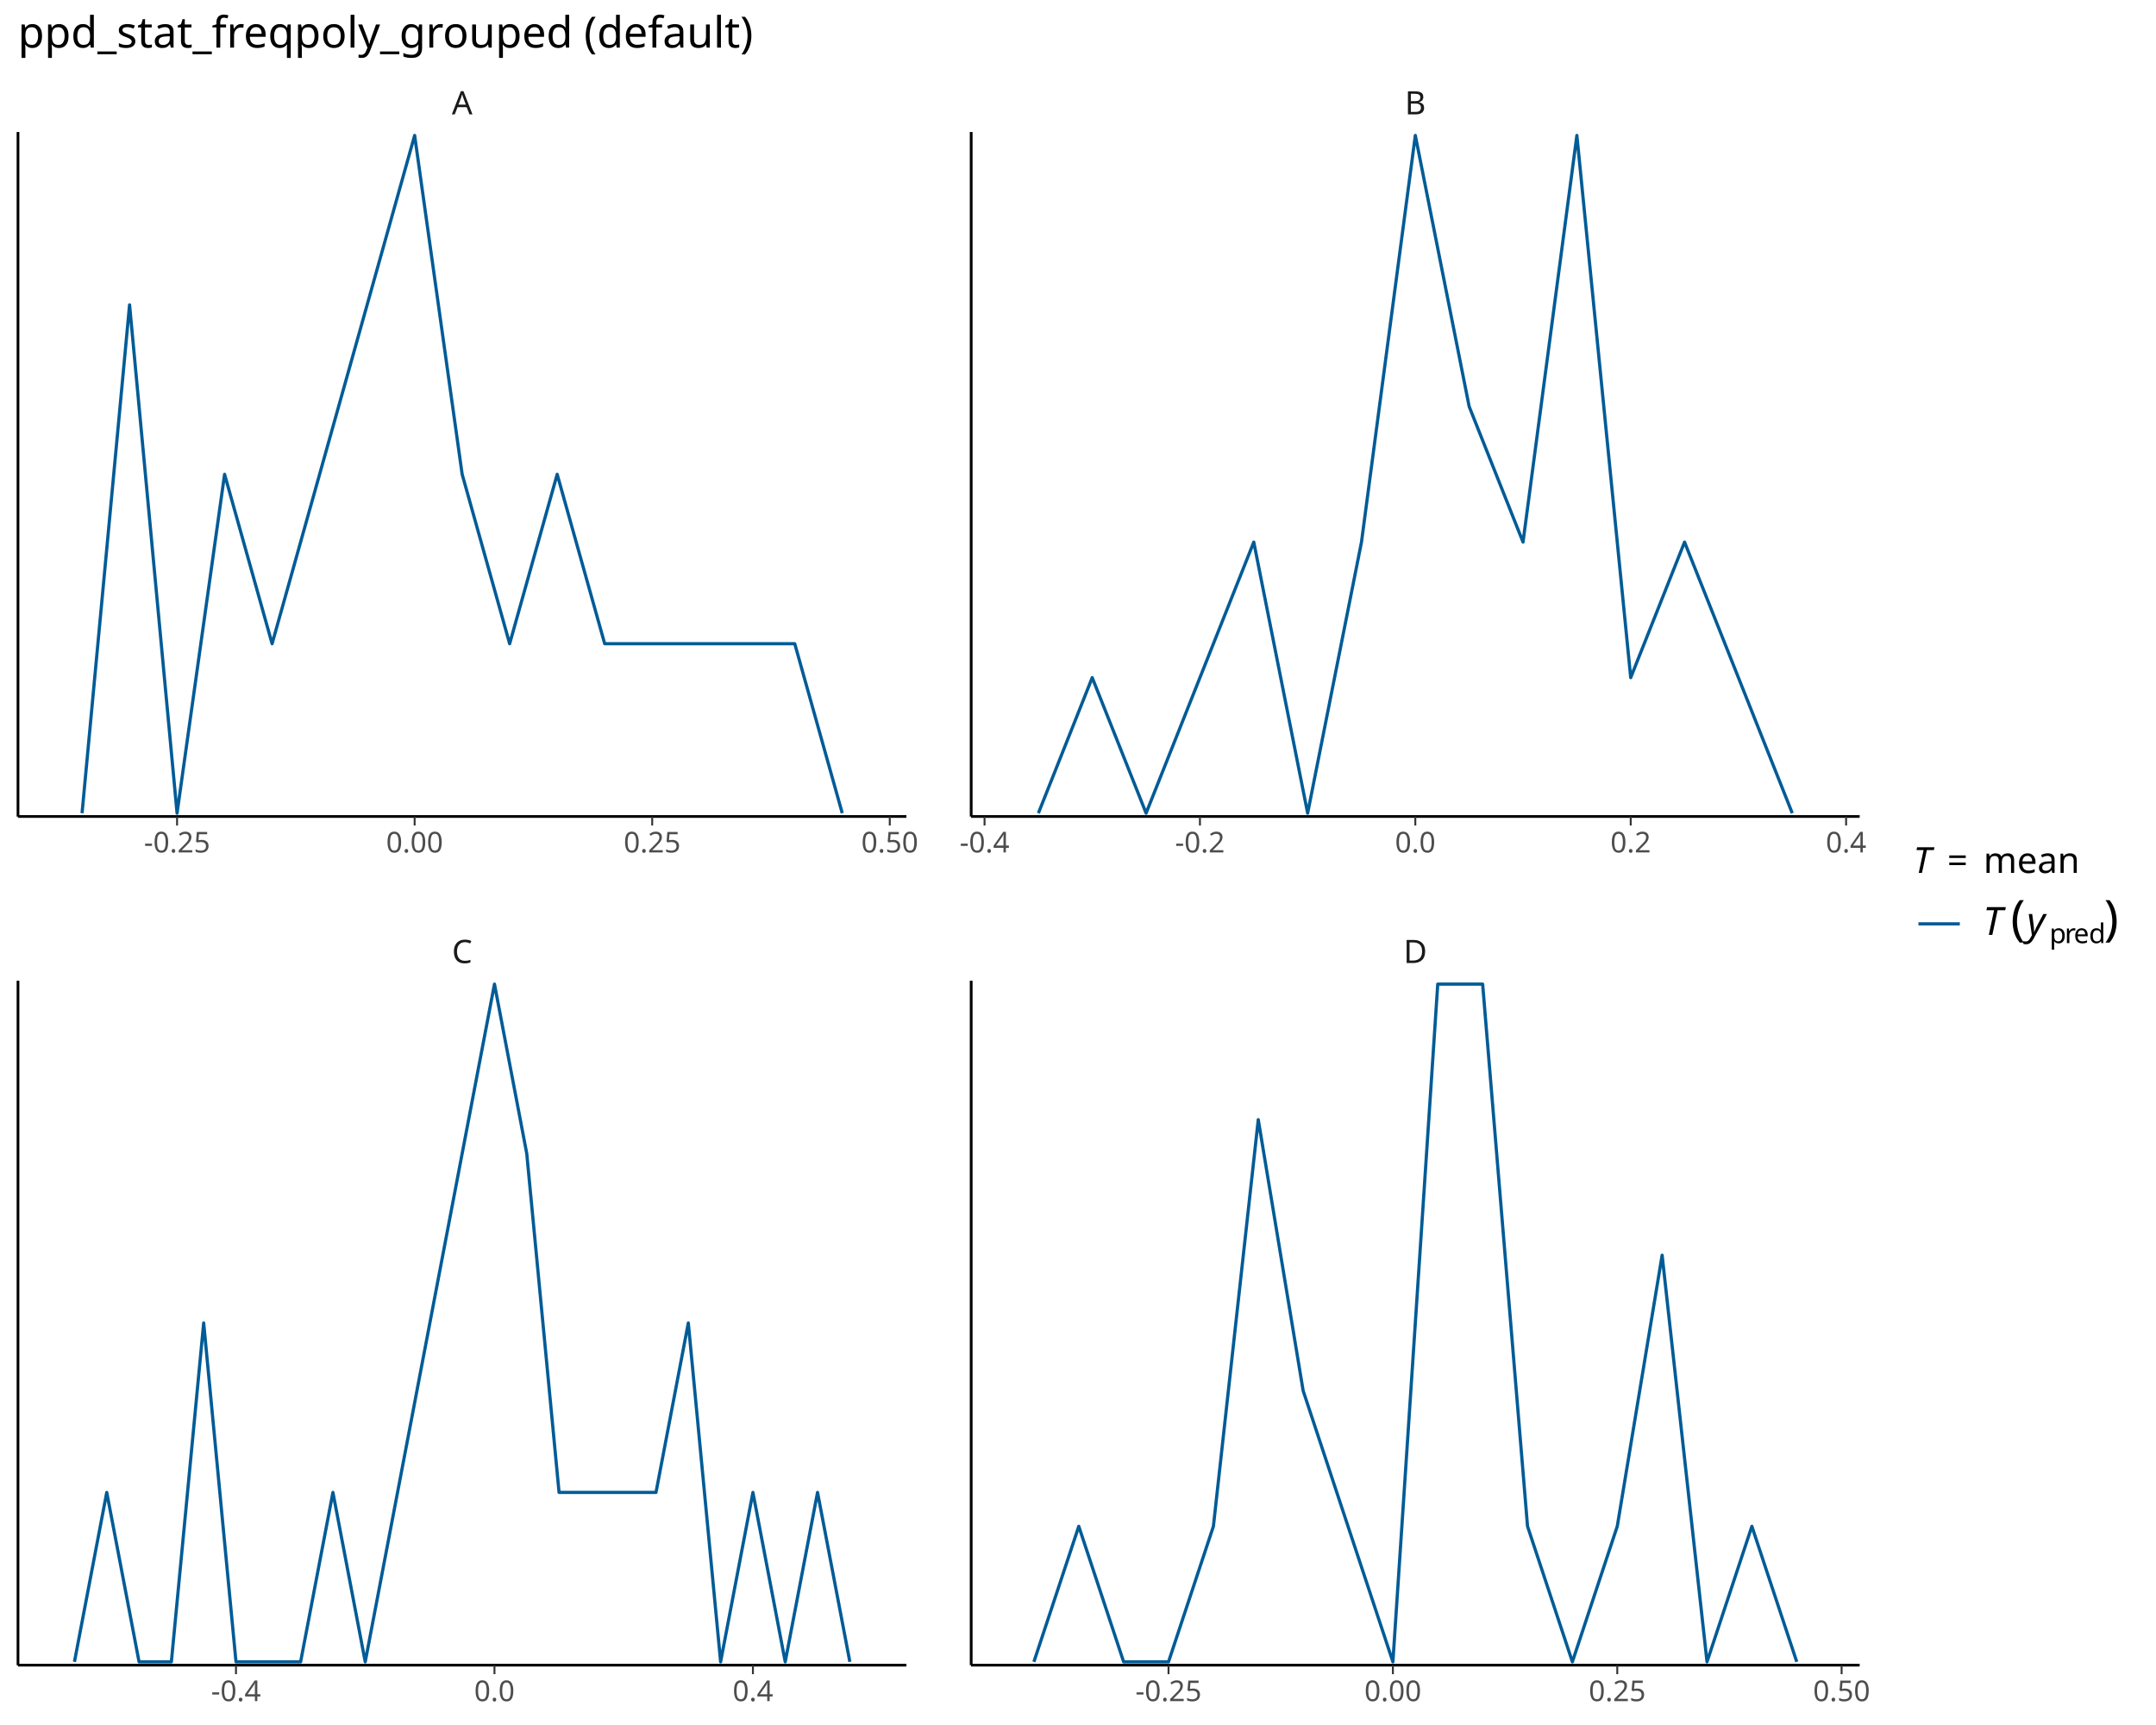
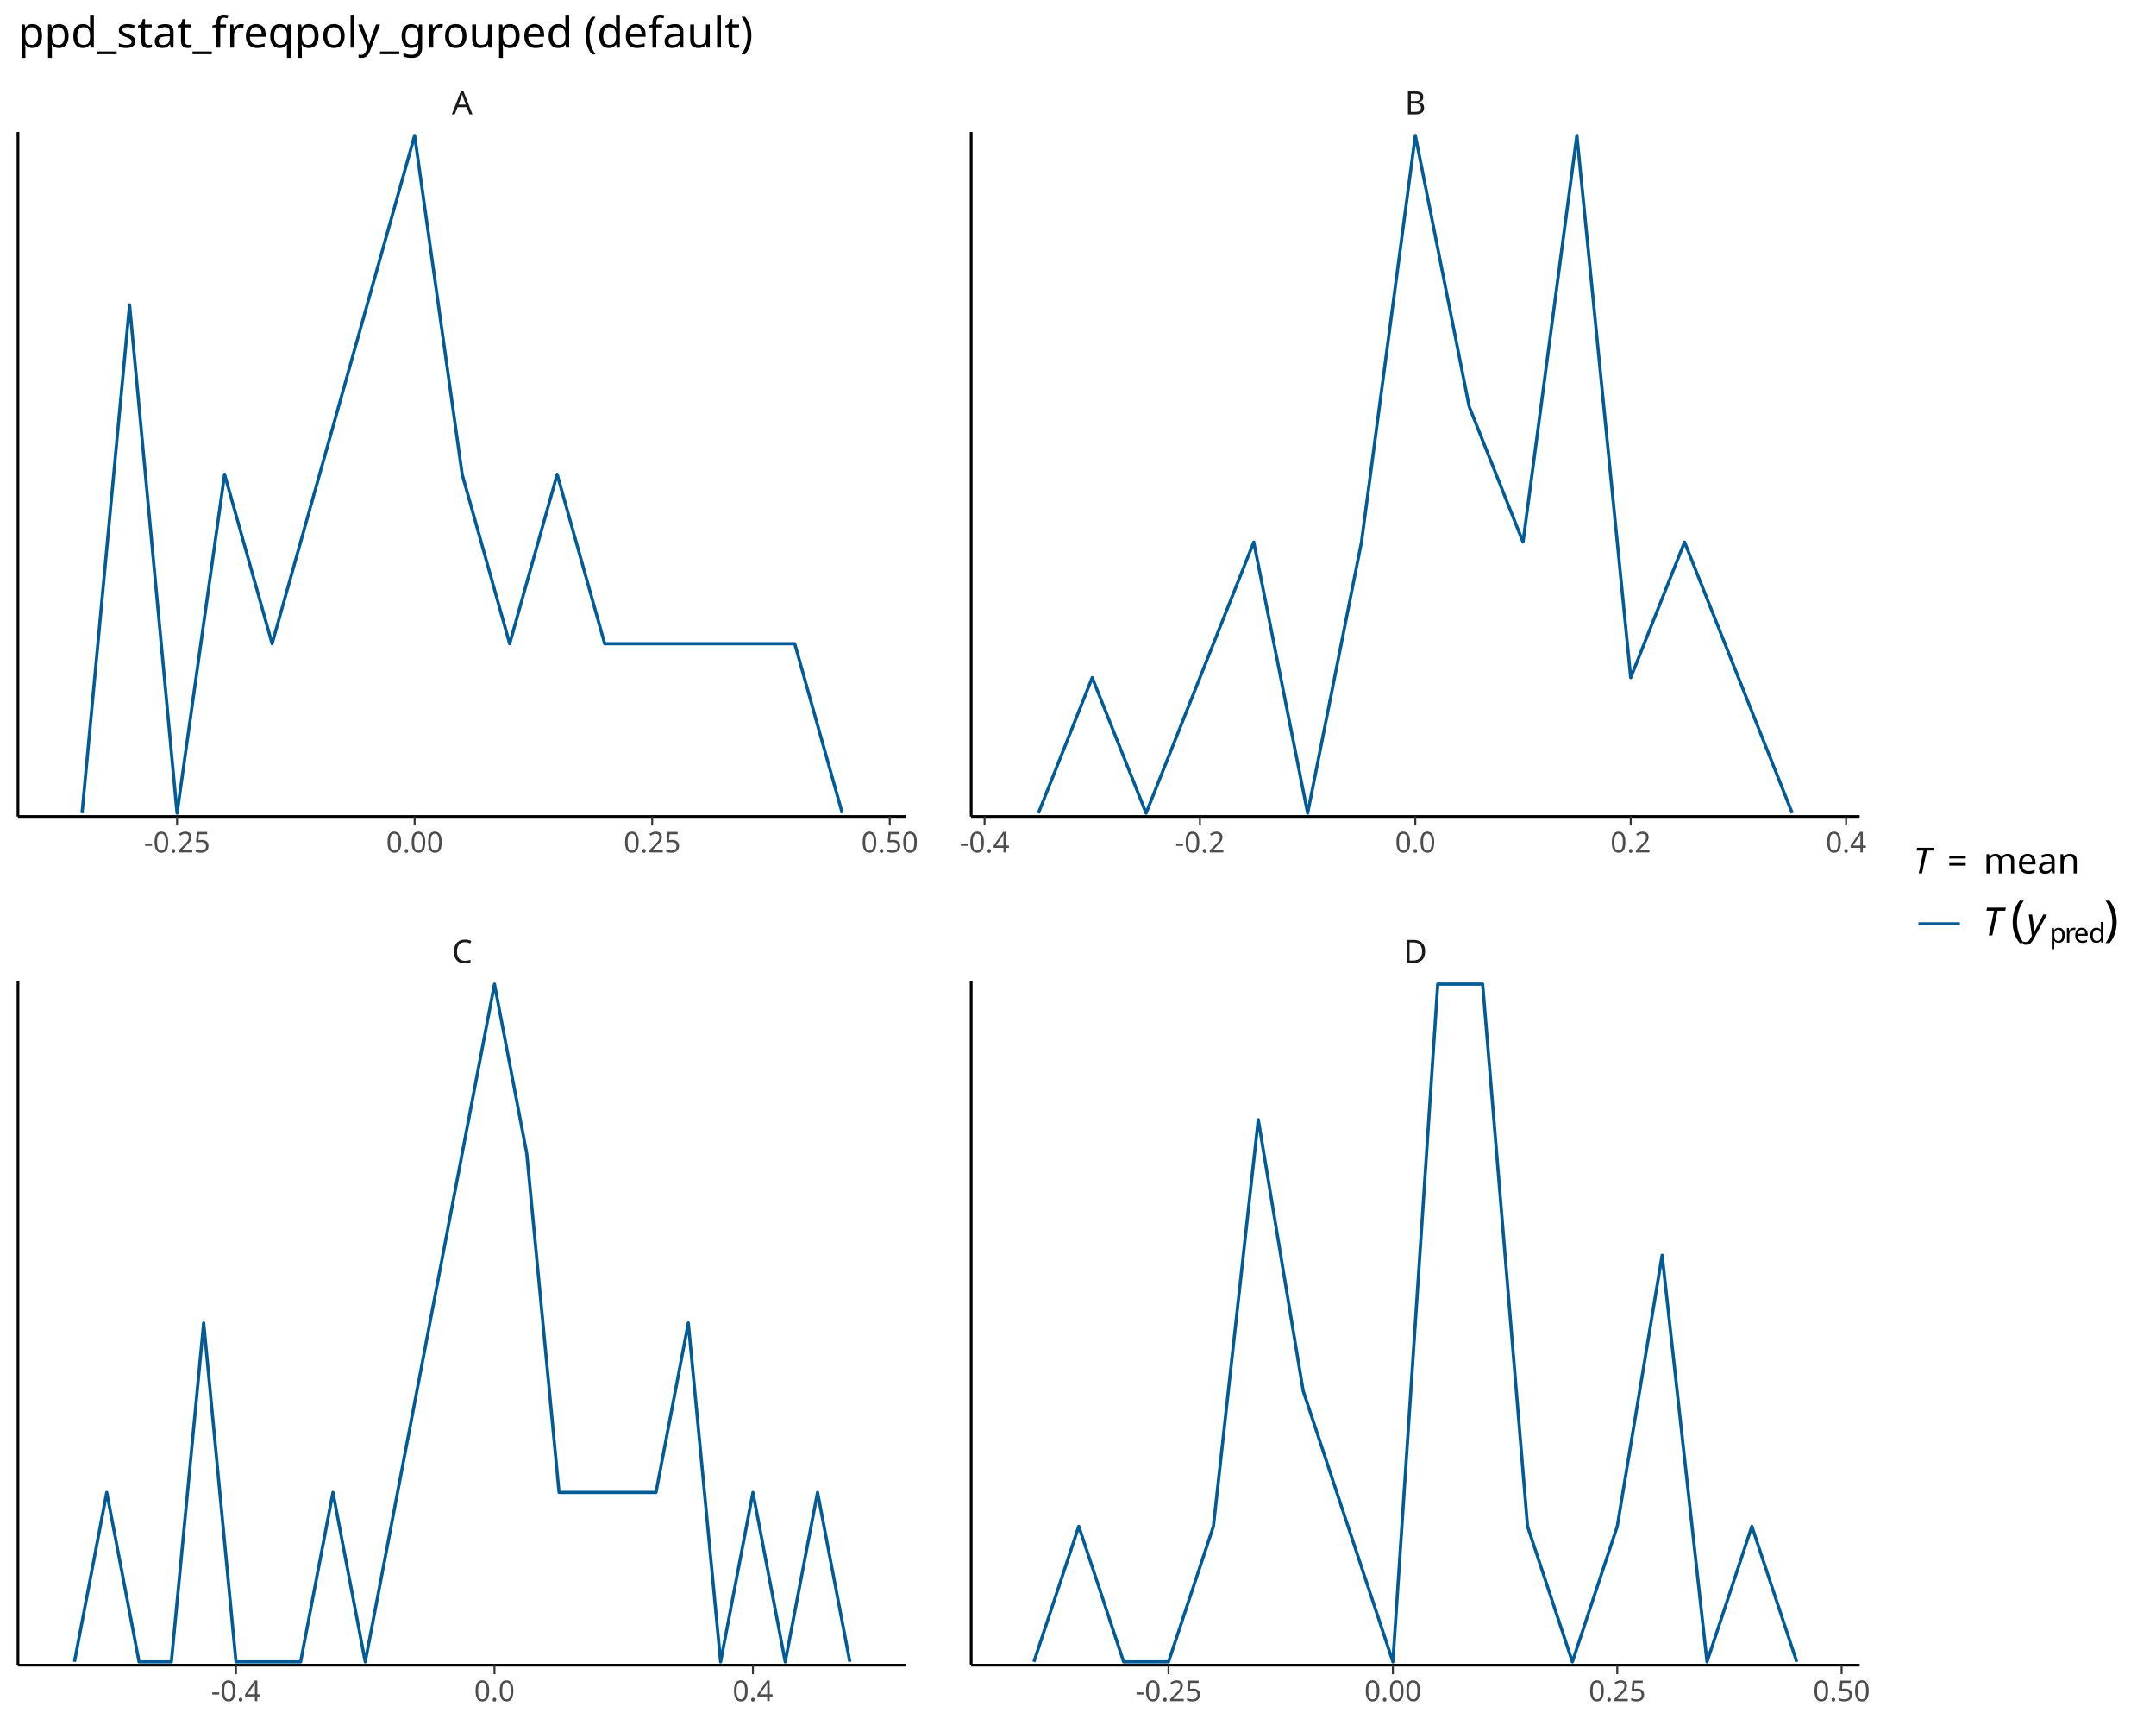
<svg xmlns="http://www.w3.org/2000/svg" class="svglite" data-engine-version="2.0" width="720.00pt" height="576.00pt" viewBox="0 0 720.00 576.00">
  <defs>
    <style type="text/css">
    .svglite line, .svglite polyline, .svglite polygon, .svglite path, .svglite rect, .svglite circle {
      fill: none;
      stroke: #000000;
      stroke-linecap: round;
      stroke-linejoin: round;
      stroke-miterlimit: 10.00;
    }
  </style>
  </defs>
  <rect width="100%" height="100%" style="stroke: none; fill: #FFFFFF;" />
  <defs>
    <clipPath id="cpMC4wMHw3MjAuMDB8MC4wMHw1NzYuMDA=">
      <rect x="0.00" y="0.00" width="720.00" height="576.00" />
    </clipPath>
  </defs>
  <g clip-path="url(#cpMC4wMHw3MjAuMDB8MC4wMHw1NzYuMDA=)">
</g>
  <defs>
    <clipPath id="cpNS45OHwzMDIuNjl8NDQuMDl8MjcyLjY2">
      <rect x="5.98" y="44.09" width="296.72" height="228.57" />
    </clipPath>
  </defs>
  <g clip-path="url(#cpNS45OHwzMDIuNjl8NDQuMDl8MjcyLjY2)">
    <polyline points="27.40,271.53 43.27,101.80 59.13,271.53 75.00,158.38 90.87,214.95 106.73,158.38 122.60,101.80 138.47,45.22 154.34,158.38 170.20,214.95 186.07,158.38 201.94,214.95 217.80,214.95 233.67,214.95 249.54,214.95 265.41,214.95 281.27,271.53 " style="stroke-width: 1.07; stroke: #005B96; stroke-linecap: butt;" />
    <line x1="5.98" y1="272.66" x2="302.69" y2="272.66" style="stroke-width: 0.85; stroke-linecap: butt;" />
    <line x1="5.98" y1="272.66" x2="5.98" y2="44.09" style="stroke-width: 0.85; stroke-linecap: butt;" />
  </g>
  <g clip-path="url(#cpMC4wMHw3MjAuMDB8MC4wMHw1NzYuMDA=)">
</g>
  <defs>
    <clipPath id="cpNS45OHwzMDIuNjl8MzI3LjQ4fDU1Ni4wNA==">
      <rect x="5.98" y="327.48" width="296.72" height="228.57" />
    </clipPath>
  </defs>
  <g clip-path="url(#cpNS45OHwzMDIuNjl8MzI3LjQ4fDU1Ni4wNA==)">
    <polyline points="24.86,554.91 35.65,498.34 46.44,554.91 57.23,554.91 68.02,441.76 78.81,554.91 89.60,554.91 100.39,554.91 111.18,498.34 121.97,554.91 132.76,498.34 143.55,441.76 154.34,385.18 165.13,328.61 175.91,385.18 186.70,498.34 197.49,498.34 208.28,498.34 219.07,498.34 229.86,441.76 240.65,554.91 251.44,498.34 262.23,554.91 273.02,498.34 283.81,554.91 " style="stroke-width: 1.07; stroke: #005B96; stroke-linecap: butt;" />
    <line x1="5.98" y1="556.04" x2="302.69" y2="556.04" style="stroke-width: 0.85; stroke-linecap: butt;" />
    <line x1="5.98" y1="556.04" x2="5.98" y2="327.48" style="stroke-width: 0.85; stroke-linecap: butt;" />
  </g>
  <g clip-path="url(#cpMC4wMHw3MjAuMDB8MC4wMHw1NzYuMDA=)">
</g>
  <defs>
    <clipPath id="cpMzI0LjI5fDYyMS4wMXw0NC4wOXwyNzIuNjY=">
      <rect x="324.29" y="44.09" width="296.72" height="228.57" />
    </clipPath>
  </defs>
  <g clip-path="url(#cpMzI0LjI5fDYyMS4wMXw0NC4wOXwyNzIuNjY=)">
    <polyline points="346.77,271.53 364.75,226.27 382.74,271.53 400.72,226.27 418.70,181.01 436.69,271.53 454.67,181.01 472.65,45.22 490.63,135.75 508.62,181.01 526.60,45.22 544.58,226.27 562.56,181.01 580.55,226.27 598.53,271.53 " style="stroke-width: 1.07; stroke: #005B96; stroke-linecap: butt;" />
    <line x1="324.29" y1="272.66" x2="621.01" y2="272.66" style="stroke-width: 0.85; stroke-linecap: butt;" />
    <line x1="324.29" y1="272.66" x2="324.29" y2="44.09" style="stroke-width: 0.85; stroke-linecap: butt;" />
  </g>
  <g clip-path="url(#cpMC4wMHw3MjAuMDB8MC4wMHw1NzYuMDA=)">
</g>
  <defs>
    <clipPath id="cpMzI0LjI5fDYyMS4wMXwzMjcuNDh8NTU2LjA0">
      <rect x="324.29" y="327.48" width="296.72" height="228.57" />
    </clipPath>
  </defs>
  <g clip-path="url(#cpMzI0LjI5fDYyMS4wMXwzMjcuNDh8NTU2LjA0)">
    <polyline points="345.27,554.91 360.26,509.65 375.24,554.91 390.23,554.91 405.22,509.65 420.20,373.87 435.19,464.39 450.17,509.65 465.16,554.91 480.14,328.61 495.13,328.61 510.12,509.65 525.10,554.91 540.09,509.65 555.07,419.13 570.06,554.91 585.04,509.65 600.03,554.91 " style="stroke-width: 1.07; stroke: #005B96; stroke-linecap: butt;" />
    <line x1="324.29" y1="556.04" x2="621.01" y2="556.04" style="stroke-width: 0.85; stroke-linecap: butt;" />
    <line x1="324.29" y1="556.04" x2="324.29" y2="327.48" style="stroke-width: 0.85; stroke-linecap: butt;" />
  </g>
  <g clip-path="url(#cpMC4wMHw3MjAuMDB8MC4wMHw1NzYuMDA=)">
</g>
  <defs>
    <clipPath id="cpNS45OHwzMDIuNjl8MzA4LjI0fDMyNy40OA==">
      <rect x="5.98" y="308.24" width="296.72" height="19.24" />
    </clipPath>
  </defs>
  <g clip-path="url(#cpNS45OHwzMDIuNjl8MzA4LjI0fDMyNy40OA==)">
    <text x="154.34" y="321.57" text-anchor="middle" style="font-size: 10.80px; fill: #1A1A1A; font-family: sans;" textLength="7.80px" lengthAdjust="spacingAndGlyphs">C</text>
  </g>
  <g clip-path="url(#cpMC4wMHw3MjAuMDB8MC4wMHw1NzYuMDA=)">
</g>
  <defs>
    <clipPath id="cpMzI0LjI5fDYyMS4wMXwzMDguMjR8MzI3LjQ4">
      <rect x="324.29" y="308.24" width="296.72" height="19.24" />
    </clipPath>
  </defs>
  <g clip-path="url(#cpMzI0LjI5fDYyMS4wMXwzMDguMjR8MzI3LjQ4)">
    <text x="472.65" y="321.57" text-anchor="middle" style="font-size: 10.80px; fill: #1A1A1A; font-family: sans;" textLength="7.80px" lengthAdjust="spacingAndGlyphs">D</text>
  </g>
  <g clip-path="url(#cpMC4wMHw3MjAuMDB8MC4wMHw1NzYuMDA=)">
</g>
  <defs>
    <clipPath id="cpNS45OHwzMDIuNjl8MjQuODV8NDQuMDk=">
      <rect x="5.98" y="24.85" width="296.72" height="19.24" />
    </clipPath>
  </defs>
  <g clip-path="url(#cpNS45OHwzMDIuNjl8MjQuODV8NDQuMDk=)">
    <text x="154.34" y="38.19" text-anchor="middle" style="font-size: 10.80px; fill: #1A1A1A; font-family: sans;" textLength="7.21px" lengthAdjust="spacingAndGlyphs">A</text>
  </g>
  <g clip-path="url(#cpMC4wMHw3MjAuMDB8MC4wMHw1NzYuMDA=)">
</g>
  <defs>
    <clipPath id="cpMzI0LjI5fDYyMS4wMXwyNC44NXw0NC4wOQ==">
      <rect x="324.29" y="24.85" width="296.72" height="19.24" />
    </clipPath>
  </defs>
  <g clip-path="url(#cpMzI0LjI5fDYyMS4wMXwyNC44NXw0NC4wOQ==)">
    <text x="472.65" y="38.19" text-anchor="middle" style="font-size: 10.80px; fill: #1A1A1A; font-family: sans;" textLength="7.21px" lengthAdjust="spacingAndGlyphs">B</text>
  </g>
  <g clip-path="url(#cpMC4wMHw3MjAuMDB8MC4wMHw1NzYuMDA=)">
    <polyline points="5.98,556.04 302.69,556.04 " style="stroke-width: 0.85; stroke-linecap: butt;" />
    <polyline points="78.81,559.03 78.81,556.04 " style="stroke-width: 0.64; stroke: #333333; stroke-linecap: butt;" />
    <polyline points="165.13,559.03 165.13,556.04 " style="stroke-width: 0.64; stroke: #333333; stroke-linecap: butt;" />
    <polyline points="251.44,559.03 251.44,556.04 " style="stroke-width: 0.64; stroke: #333333; stroke-linecap: butt;" />
    <text x="78.81" y="568.03" text-anchor="middle" style="font-size: 9.60px; fill: #4D4D4D; font-family: sans;" textLength="16.54px" lengthAdjust="spacingAndGlyphs">-0.4</text>
    <text x="165.13" y="568.03" text-anchor="middle" style="font-size: 9.60px; fill: #4D4D4D; font-family: sans;" textLength="13.35px" lengthAdjust="spacingAndGlyphs">0.0</text>
    <text x="251.44" y="568.03" text-anchor="middle" style="font-size: 9.60px; fill: #4D4D4D; font-family: sans;" textLength="13.35px" lengthAdjust="spacingAndGlyphs">0.4</text>
    <polyline points="324.29,556.04 621.01,556.04 " style="stroke-width: 0.85; stroke-linecap: butt;" />
    <polyline points="390.23,559.03 390.23,556.04 " style="stroke-width: 0.64; stroke: #333333; stroke-linecap: butt;" />
    <polyline points="465.16,559.03 465.16,556.04 " style="stroke-width: 0.64; stroke: #333333; stroke-linecap: butt;" />
    <polyline points="540.09,559.03 540.09,556.04 " style="stroke-width: 0.64; stroke: #333333; stroke-linecap: butt;" />
    <polyline points="615.01,559.03 615.01,556.04 " style="stroke-width: 0.64; stroke: #333333; stroke-linecap: butt;" />
    <text x="390.23" y="568.03" text-anchor="middle" style="font-size: 9.60px; fill: #4D4D4D; font-family: sans;" textLength="21.88px" lengthAdjust="spacingAndGlyphs">-0.25</text>
    <text x="465.16" y="568.03" text-anchor="middle" style="font-size: 9.60px; fill: #4D4D4D; font-family: sans;" textLength="18.69px" lengthAdjust="spacingAndGlyphs">0.00</text>
    <text x="540.09" y="568.03" text-anchor="middle" style="font-size: 9.60px; fill: #4D4D4D; font-family: sans;" textLength="18.69px" lengthAdjust="spacingAndGlyphs">0.25</text>
    <text x="615.01" y="568.03" text-anchor="middle" style="font-size: 9.60px; fill: #4D4D4D; font-family: sans;" textLength="18.69px" lengthAdjust="spacingAndGlyphs">0.50</text>
    <polyline points="5.98,272.66 302.69,272.66 " style="stroke-width: 0.85; stroke-linecap: butt;" />
    <polyline points="59.13,275.65 59.13,272.66 " style="stroke-width: 0.64; stroke: #333333; stroke-linecap: butt;" />
    <polyline points="138.47,275.65 138.47,272.66 " style="stroke-width: 0.64; stroke: #333333; stroke-linecap: butt;" />
    <polyline points="217.80,275.65 217.80,272.66 " style="stroke-width: 0.64; stroke: #333333; stroke-linecap: butt;" />
    <polyline points="297.14,275.65 297.14,272.66 " style="stroke-width: 0.64; stroke: #333333; stroke-linecap: butt;" />
    <text x="59.13" y="284.65" text-anchor="middle" style="font-size: 9.60px; fill: #4D4D4D; font-family: sans;" textLength="21.88px" lengthAdjust="spacingAndGlyphs">-0.25</text>
    <text x="138.47" y="284.65" text-anchor="middle" style="font-size: 9.60px; fill: #4D4D4D; font-family: sans;" textLength="18.69px" lengthAdjust="spacingAndGlyphs">0.00</text>
    <text x="217.80" y="284.65" text-anchor="middle" style="font-size: 9.60px; fill: #4D4D4D; font-family: sans;" textLength="18.69px" lengthAdjust="spacingAndGlyphs">0.25</text>
    <text x="297.14" y="284.65" text-anchor="middle" style="font-size: 9.60px; fill: #4D4D4D; font-family: sans;" textLength="18.69px" lengthAdjust="spacingAndGlyphs">0.50</text>
    <polyline points="324.29,272.66 621.01,272.66 " style="stroke-width: 0.85; stroke-linecap: butt;" />
    <polyline points="328.79,275.65 328.79,272.66 " style="stroke-width: 0.64; stroke: #333333; stroke-linecap: butt;" />
    <polyline points="400.72,275.65 400.72,272.66 " style="stroke-width: 0.64; stroke: #333333; stroke-linecap: butt;" />
    <polyline points="472.65,275.65 472.65,272.66 " style="stroke-width: 0.64; stroke: #333333; stroke-linecap: butt;" />
    <polyline points="544.58,275.65 544.58,272.66 " style="stroke-width: 0.64; stroke: #333333; stroke-linecap: butt;" />
    <polyline points="616.51,275.65 616.51,272.66 " style="stroke-width: 0.64; stroke: #333333; stroke-linecap: butt;" />
    <text x="328.79" y="284.65" text-anchor="middle" style="font-size: 9.60px; fill: #4D4D4D; font-family: sans;" textLength="16.54px" lengthAdjust="spacingAndGlyphs">-0.4</text>
    <text x="400.72" y="284.65" text-anchor="middle" style="font-size: 9.60px; fill: #4D4D4D; font-family: sans;" textLength="16.54px" lengthAdjust="spacingAndGlyphs">-0.2</text>
    <text x="472.65" y="284.65" text-anchor="middle" style="font-size: 9.60px; fill: #4D4D4D; font-family: sans;" textLength="13.35px" lengthAdjust="spacingAndGlyphs">0.0</text>
    <text x="544.58" y="284.65" text-anchor="middle" style="font-size: 9.60px; fill: #4D4D4D; font-family: sans;" textLength="13.35px" lengthAdjust="spacingAndGlyphs">0.2</text>
    <text x="616.51" y="284.65" text-anchor="middle" style="font-size: 9.60px; fill: #4D4D4D; font-family: sans;" textLength="13.35px" lengthAdjust="spacingAndGlyphs">0.4</text>
    <polyline points="324.29,272.66 324.29,44.09 " style="stroke-width: 0.85; stroke-linecap: butt;" />
    <polyline points="324.29,556.04 324.29,327.48 " style="stroke-width: 0.85; stroke-linecap: butt;" />
    <polyline points="5.98,272.66 5.98,44.09 " style="stroke-width: 0.85; stroke-linecap: butt;" />
    <polyline points="5.98,556.04 5.98,327.48 " style="stroke-width: 0.85; stroke-linecap: butt;" />
-     <text x="638.94" y="291.48" style="font-size: 12.00px; font-style: italic; font-family: sans;" textLength="7.33px" lengthAdjust="spacingAndGlyphs">T</text>
-     <text x="650.29" y="291.48" style="font-size: 12.00px; font-family: sans;" textLength="9.32px" lengthAdjust="spacingAndGlyphs">=</text>
-     <text x="662.38" y="291.48" style="font-size: 12.00px; font-family: sans;" textLength="30.02px" lengthAdjust="spacingAndGlyphs">mean</text>
+     <text x="638.94" y="291.65" style="font-size: 12.00px; font-style: italic; font-family: sans;" textLength="7.33px" lengthAdjust="spacingAndGlyphs">T</text>
+     <text x="650.29" y="291.65" style="font-size: 12.00px; font-family: sans;" textLength="9.32px" lengthAdjust="spacingAndGlyphs">=</text>
+     <text x="662.38" y="291.65" style="font-size: 12.00px; font-family: sans;" textLength="30.02px" lengthAdjust="spacingAndGlyphs">mean</text>
    <line x1="640.67" y1="308.49" x2="654.49" y2="308.49" style="stroke-width: 1.07; stroke: #005B96; stroke-linecap: butt;" />
-     <text x="662.20" y="312.18" style="font-size: 13.00px; font-style: italic; font-family: sans;" textLength="7.94px" lengthAdjust="spacingAndGlyphs">T</text>
-     <text x="671.48" y="312.18" style="font-size: 16.25px; font-family: sans;" textLength="5.41px" lengthAdjust="spacingAndGlyphs">(</text>
-     <text x="676.89" y="312.18" style="font-size: 13.00px; font-style: italic; font-family: sans;" textLength="6.51px" lengthAdjust="spacingAndGlyphs">y</text>
-     <text x="684.43" y="314.92" style="font-size: 9.10px; font-family: sans;" textLength="5.06px" lengthAdjust="spacingAndGlyphs">p</text>
-     <text x="689.49" y="314.92" style="font-size: 9.10px; font-family: sans;" textLength="3.03px" lengthAdjust="spacingAndGlyphs">r</text>
-     <text x="692.52" y="314.92" style="font-size: 9.10px; font-family: sans;" textLength="5.06px" lengthAdjust="spacingAndGlyphs">e</text>
-     <text x="697.58" y="314.92" style="font-size: 9.10px; font-family: sans;" textLength="5.06px" lengthAdjust="spacingAndGlyphs">d</text>
-     <text x="702.64" y="312.18" style="font-size: 16.25px; font-family: sans;" textLength="5.40px" lengthAdjust="spacingAndGlyphs">)</text>
+     <text x="662.20" y="312.35" style="font-size: 13.00px; font-style: italic; font-family: sans;" textLength="7.94px" lengthAdjust="spacingAndGlyphs">T</text>
+     <text x="671.48" y="312.35" style="font-size: 16.25px; font-family: sans;" textLength="5.41px" lengthAdjust="spacingAndGlyphs">(</text>
+     <text x="676.89" y="312.35" style="font-size: 13.00px; font-style: italic; font-family: sans;" textLength="6.51px" lengthAdjust="spacingAndGlyphs">y</text>
+     <text x="684.43" y="314.75" style="font-size: 9.10px; font-family: sans;" textLength="5.06px" lengthAdjust="spacingAndGlyphs">p</text>
+     <text x="689.49" y="314.75" style="font-size: 9.10px; font-family: sans;" textLength="3.03px" lengthAdjust="spacingAndGlyphs">r</text>
+     <text x="692.52" y="314.75" style="font-size: 9.10px; font-family: sans;" textLength="5.06px" lengthAdjust="spacingAndGlyphs">e</text>
+     <text x="697.58" y="314.75" style="font-size: 9.10px; font-family: sans;" textLength="5.06px" lengthAdjust="spacingAndGlyphs">d</text>
+     <text x="702.64" y="312.35" style="font-size: 16.25px; font-family: sans;" textLength="5.40px" lengthAdjust="spacingAndGlyphs">)</text>
    <text x="5.98" y="15.89" style="font-size: 14.40px; font-family: sans;" textLength="232.18px" lengthAdjust="spacingAndGlyphs">ppd_stat_freqpoly_grouped (default)</text>
  </g>
</svg>
